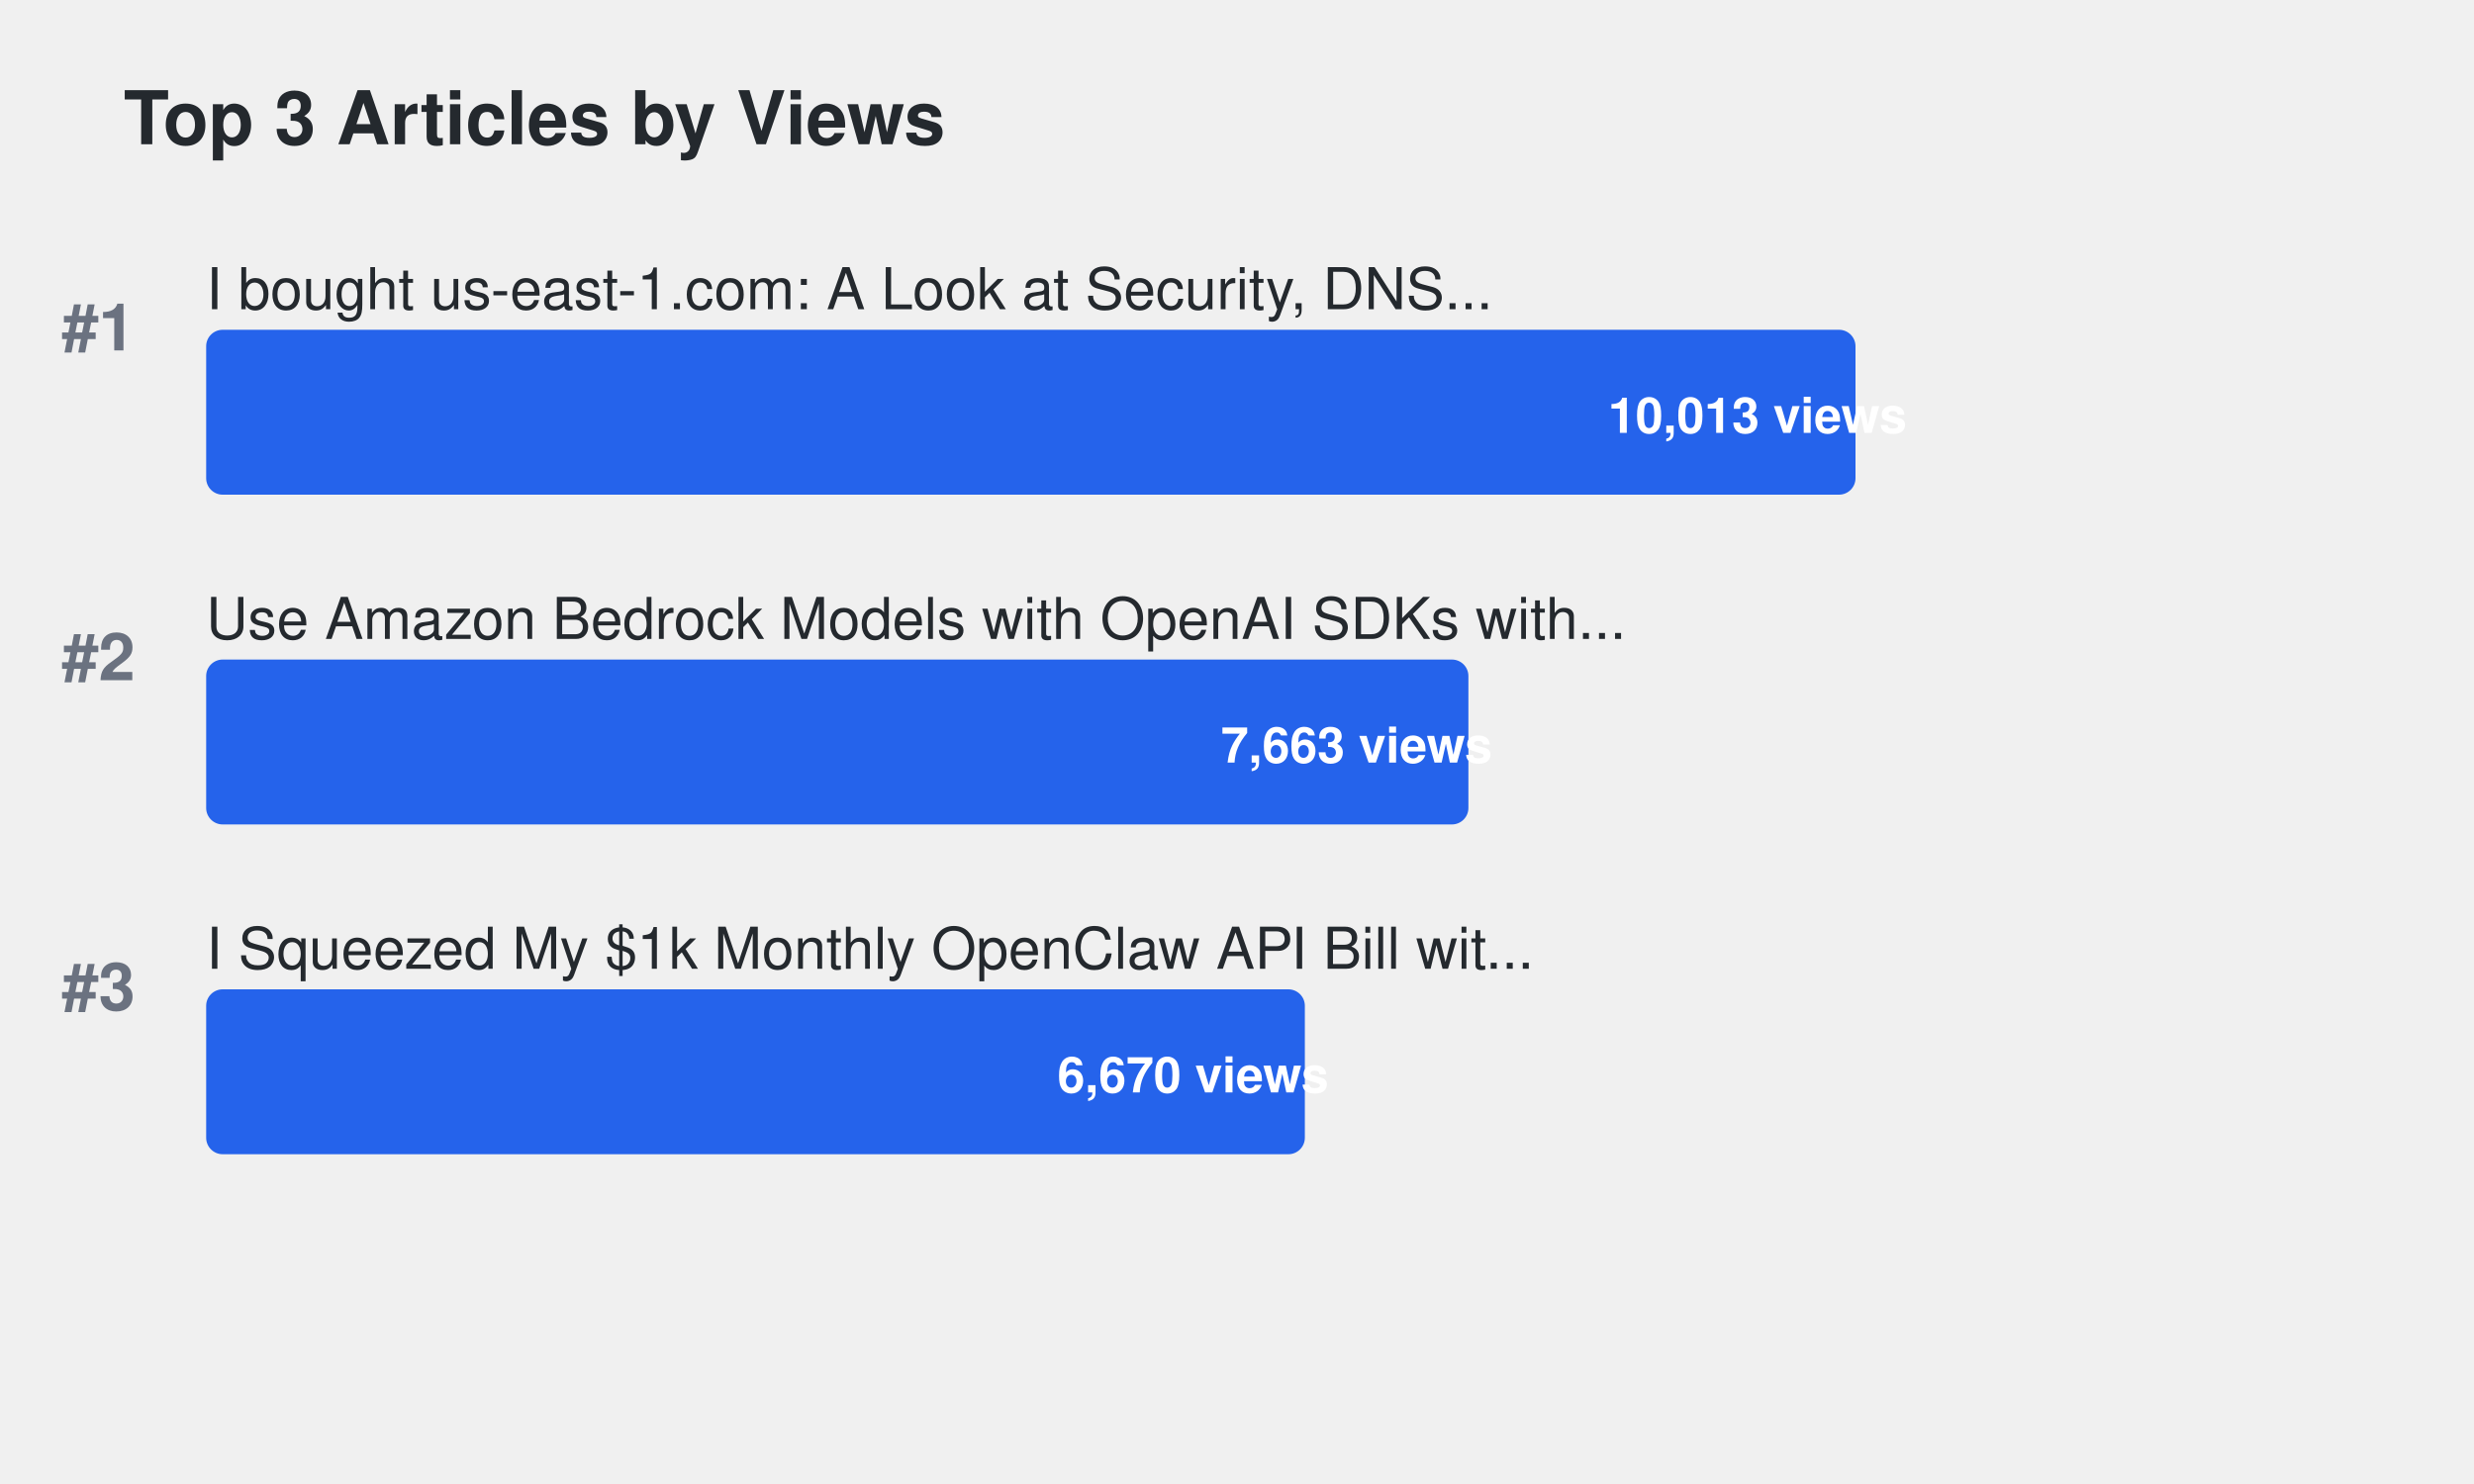
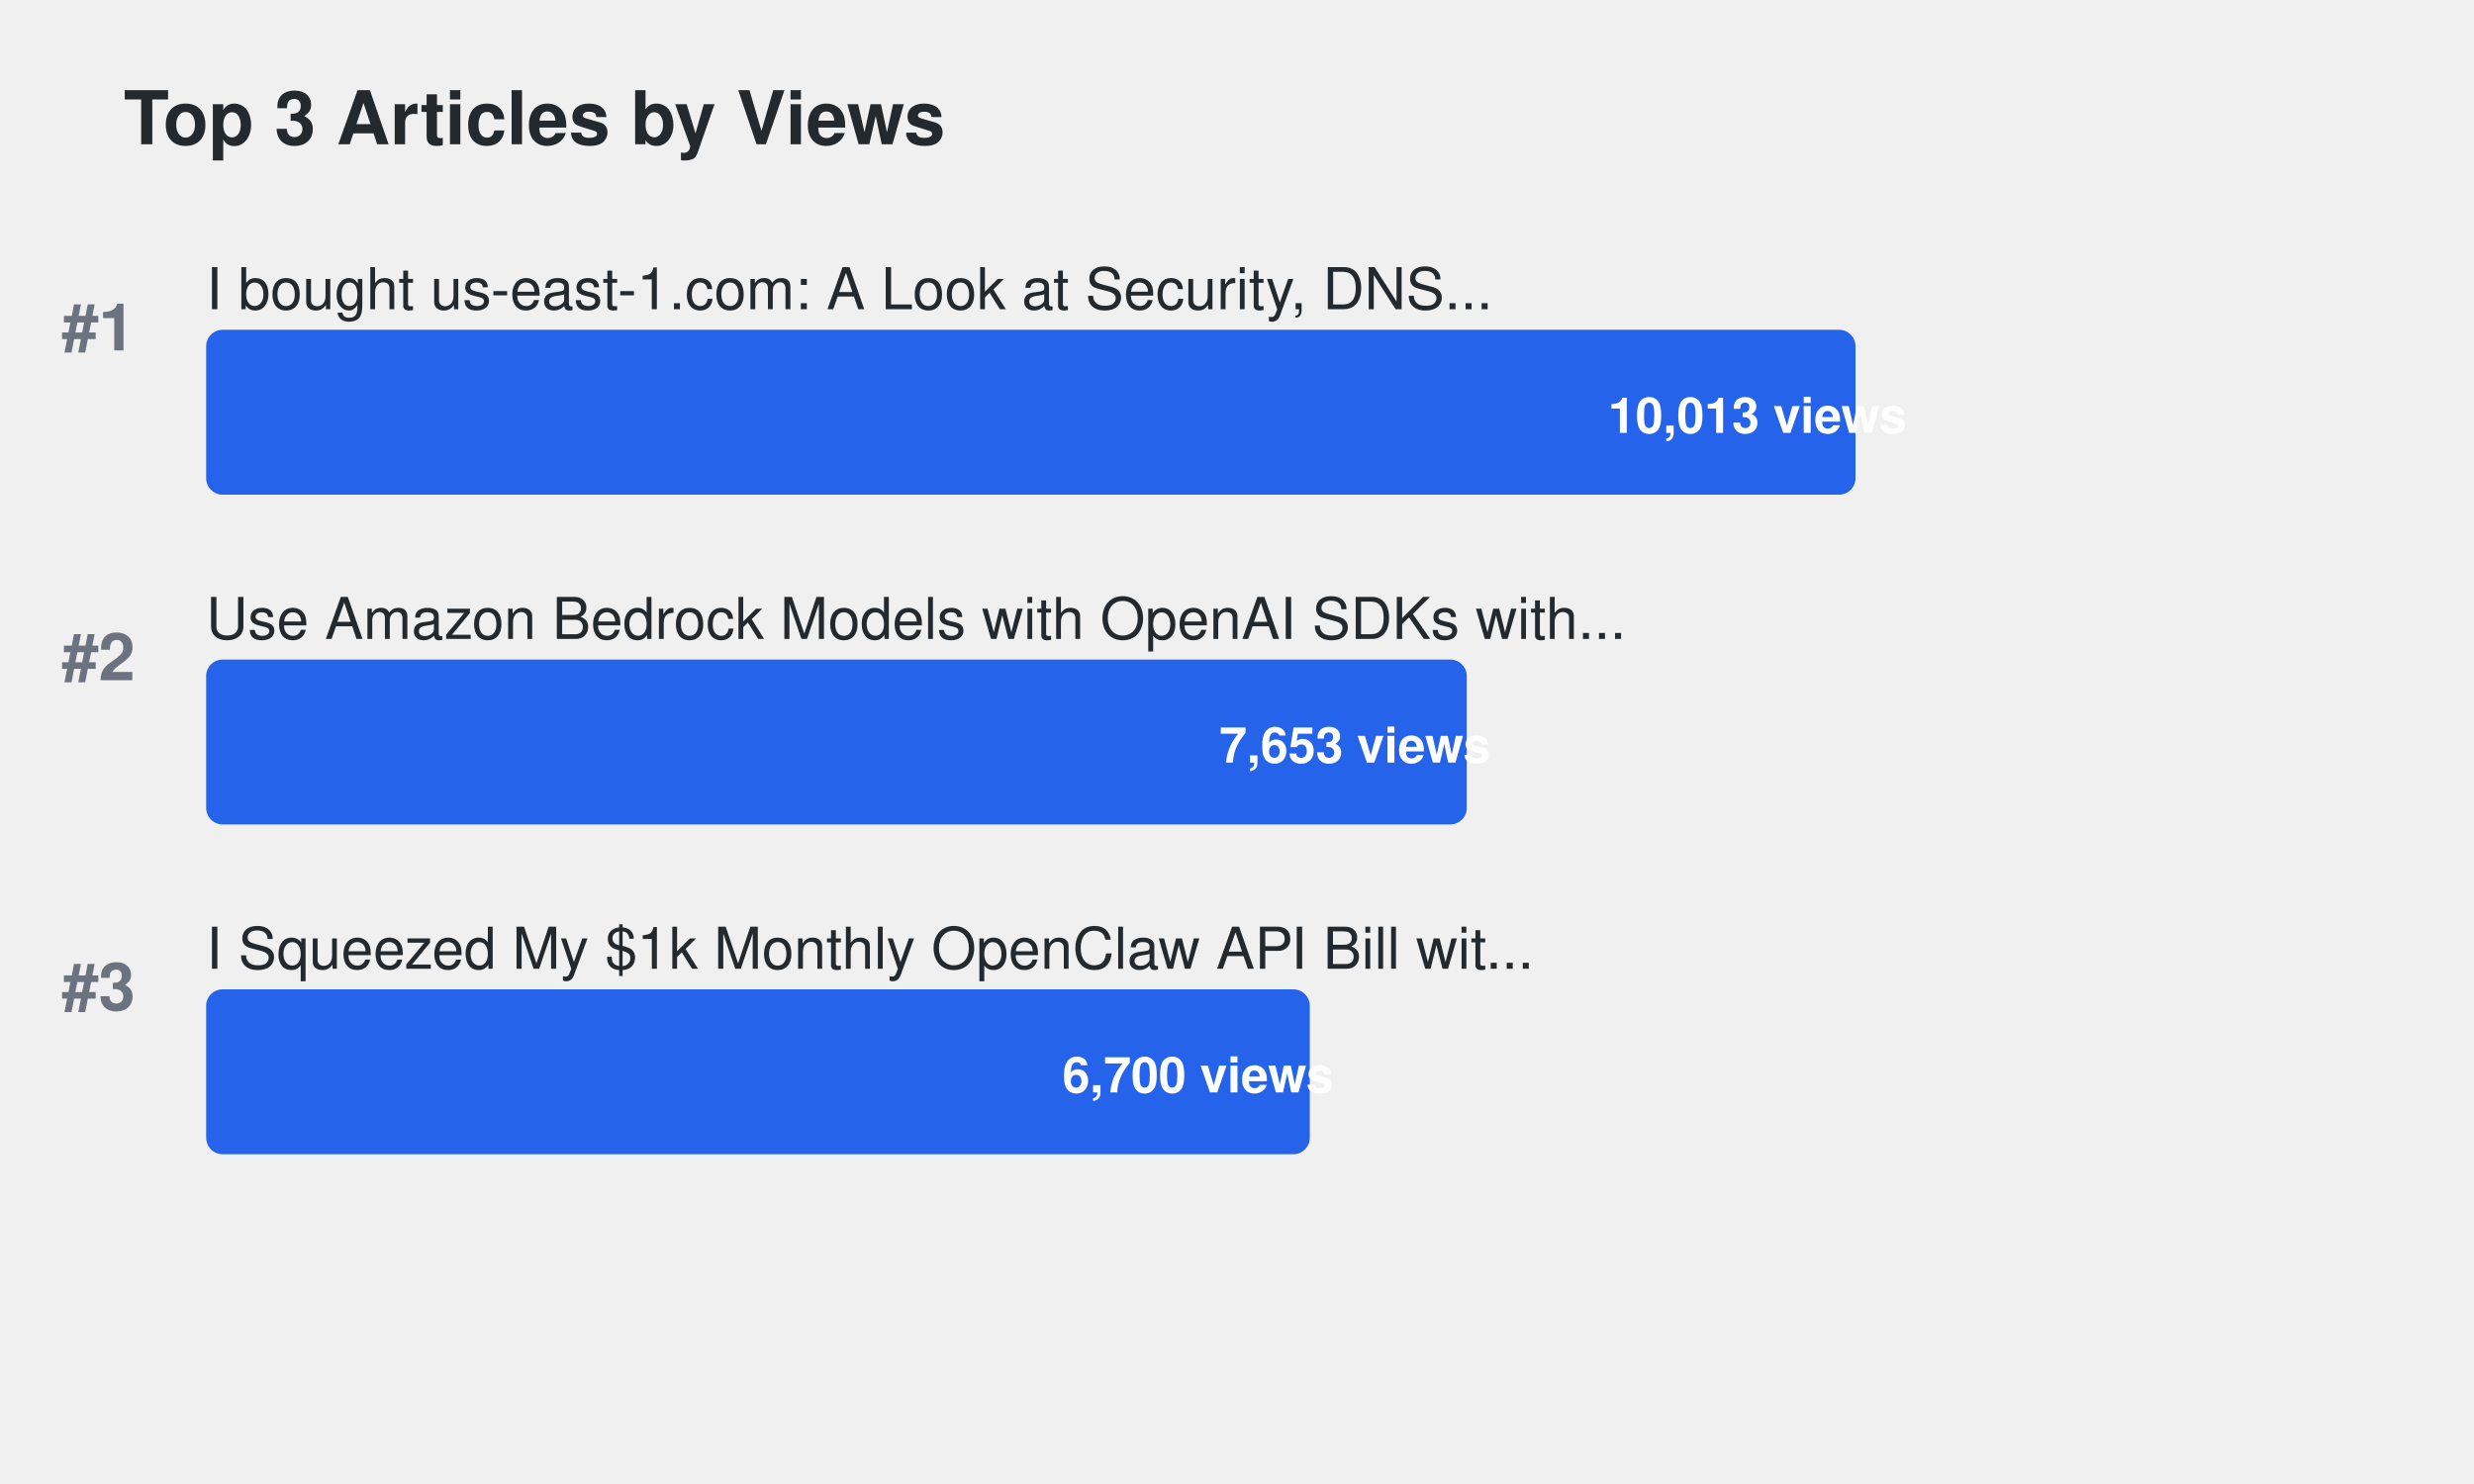
<svg xmlns="http://www.w3.org/2000/svg" width="600" height="360">
  <defs>
    <style>
.title { font-family: -apple-system, BlinkMacSystemFont, "Segoe UI", Helvetica, Arial, sans-serif; font-size: 18px; font-weight: 600; fill: #24292e; }
.article-title { font-family: -apple-system, BlinkMacSystemFont, "Segoe UI", Helvetica, Arial, sans-serif; font-size: 14px; font-weight: 500; fill: #24292e; }
.metric-value { font-family: -apple-system, BlinkMacSystemFont, "Segoe UI", Helvetica, Arial, sans-serif; font-size: 12px; font-weight: 600; fill: #ffffff; }
.rank { font-family: -apple-system, BlinkMacSystemFont, "Segoe UI", Helvetica, Arial, sans-serif; font-size: 16px; font-weight: 700; fill: #6b7280; }
.bar { rx: 4; ry: 4; }
.bar:hover { opacity: 0.8; cursor: pointer; }
a { text-decoration: none; }
a:hover .article-title { fill: #0969da; text-decoration: underline; }
a:hover .bar { opacity: 0.9; }
</style>
  </defs>
  <text x="30" y="35" class="title">Top 3 Articles by Views</text>
  <text x="15" y="85" class="rank">#1</text>
  <a href="https://dev.to/aws-builders/i-bought-us-east-1com-a-look-at-security-dns-traffic-and-protecting-aws-users-15ng" target="_blank">
    <text x="50" y="75" class="article-title">I bought us-east-1.com: A Look at Security, DNS...</text>
    <rect x="50" y="80" width="400.0" height="40" fill="#2563eb" class="bar">
</rect>
    <text x="390.0" y="105" class="metric-value" fill="#ffffff">10,013 views</text>
  </a>
  <text x="15" y="165" class="rank">#2</text>
  <a href="https://dev.to/aws-builders/use-amazon-bedrock-models-via-an-openai-api-compatible-serverless-endpoint-now-without-fixed-cost-5hf5" target="_blank">
    <text x="50" y="155" class="article-title">Use Amazon Bedrock Models with OpenAI SDKs with...</text>
-     <rect x="50" y="160" width="306.122" height="40" fill="#2563eb" class="bar">
+     <rect x="50" y="160" width="305.723" height="40" fill="#2563eb" class="bar">
</rect>
-     <text x="296.122" y="185" class="metric-value" fill="#ffffff">7,663 views</text>
+     <text x="295.723" y="185" class="metric-value" fill="#ffffff">7,653 views</text>
  </a>
  <text x="15" y="245" class="rank">#3</text>
  <a href="https://dev.to/aws-builders/i-squeezed-my-1k-monthly-openclaw-api-bill-with-20month-in-aws-credits-heres-the-exact-setup-3gj4" target="_blank">
    <text x="50" y="235" class="article-title">I Squeezed My $1k Monthly OpenClaw API Bill wit...</text>
-     <rect x="50" y="240" width="266.454" height="40" fill="#2563eb" class="bar">
+     <rect x="50" y="240" width="267.652" height="40" fill="#2563eb" class="bar">
</rect>
-     <text x="256.454" y="265" class="metric-value" fill="#ffffff">6,670 views</text>
+     <text x="257.652" y="265" class="metric-value" fill="#ffffff">6,700 views</text>
  </a>
</svg>
